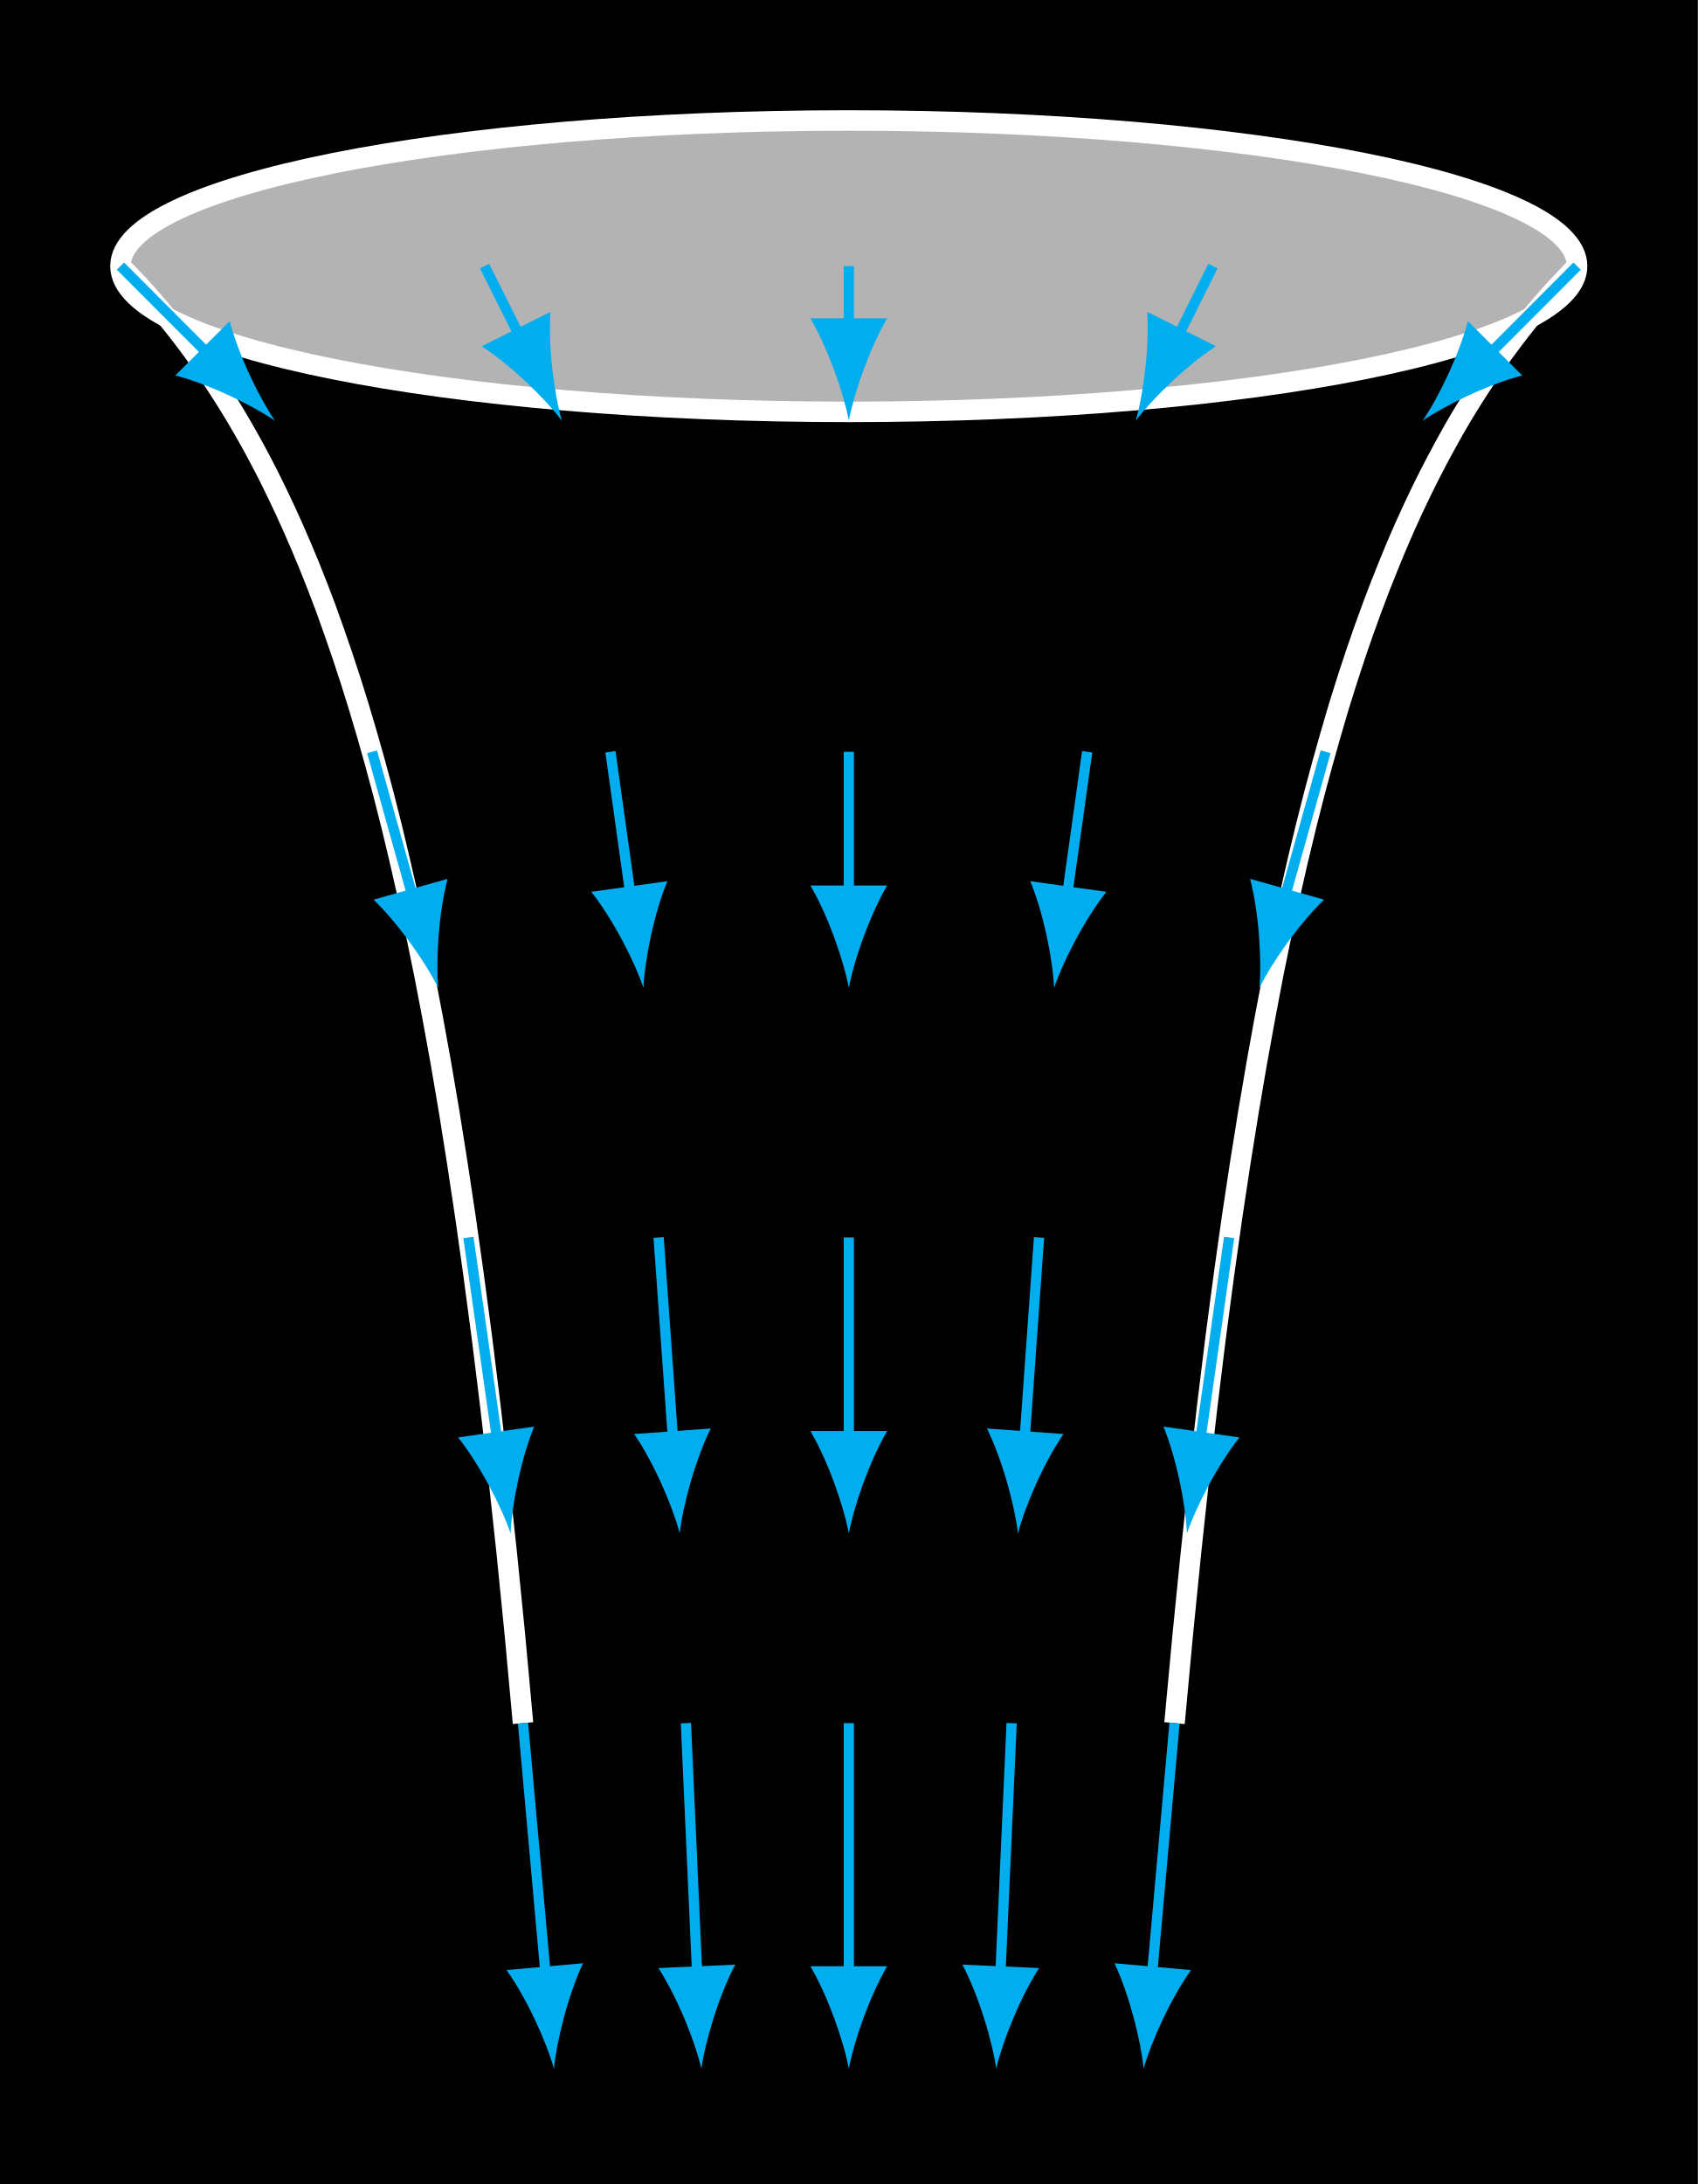
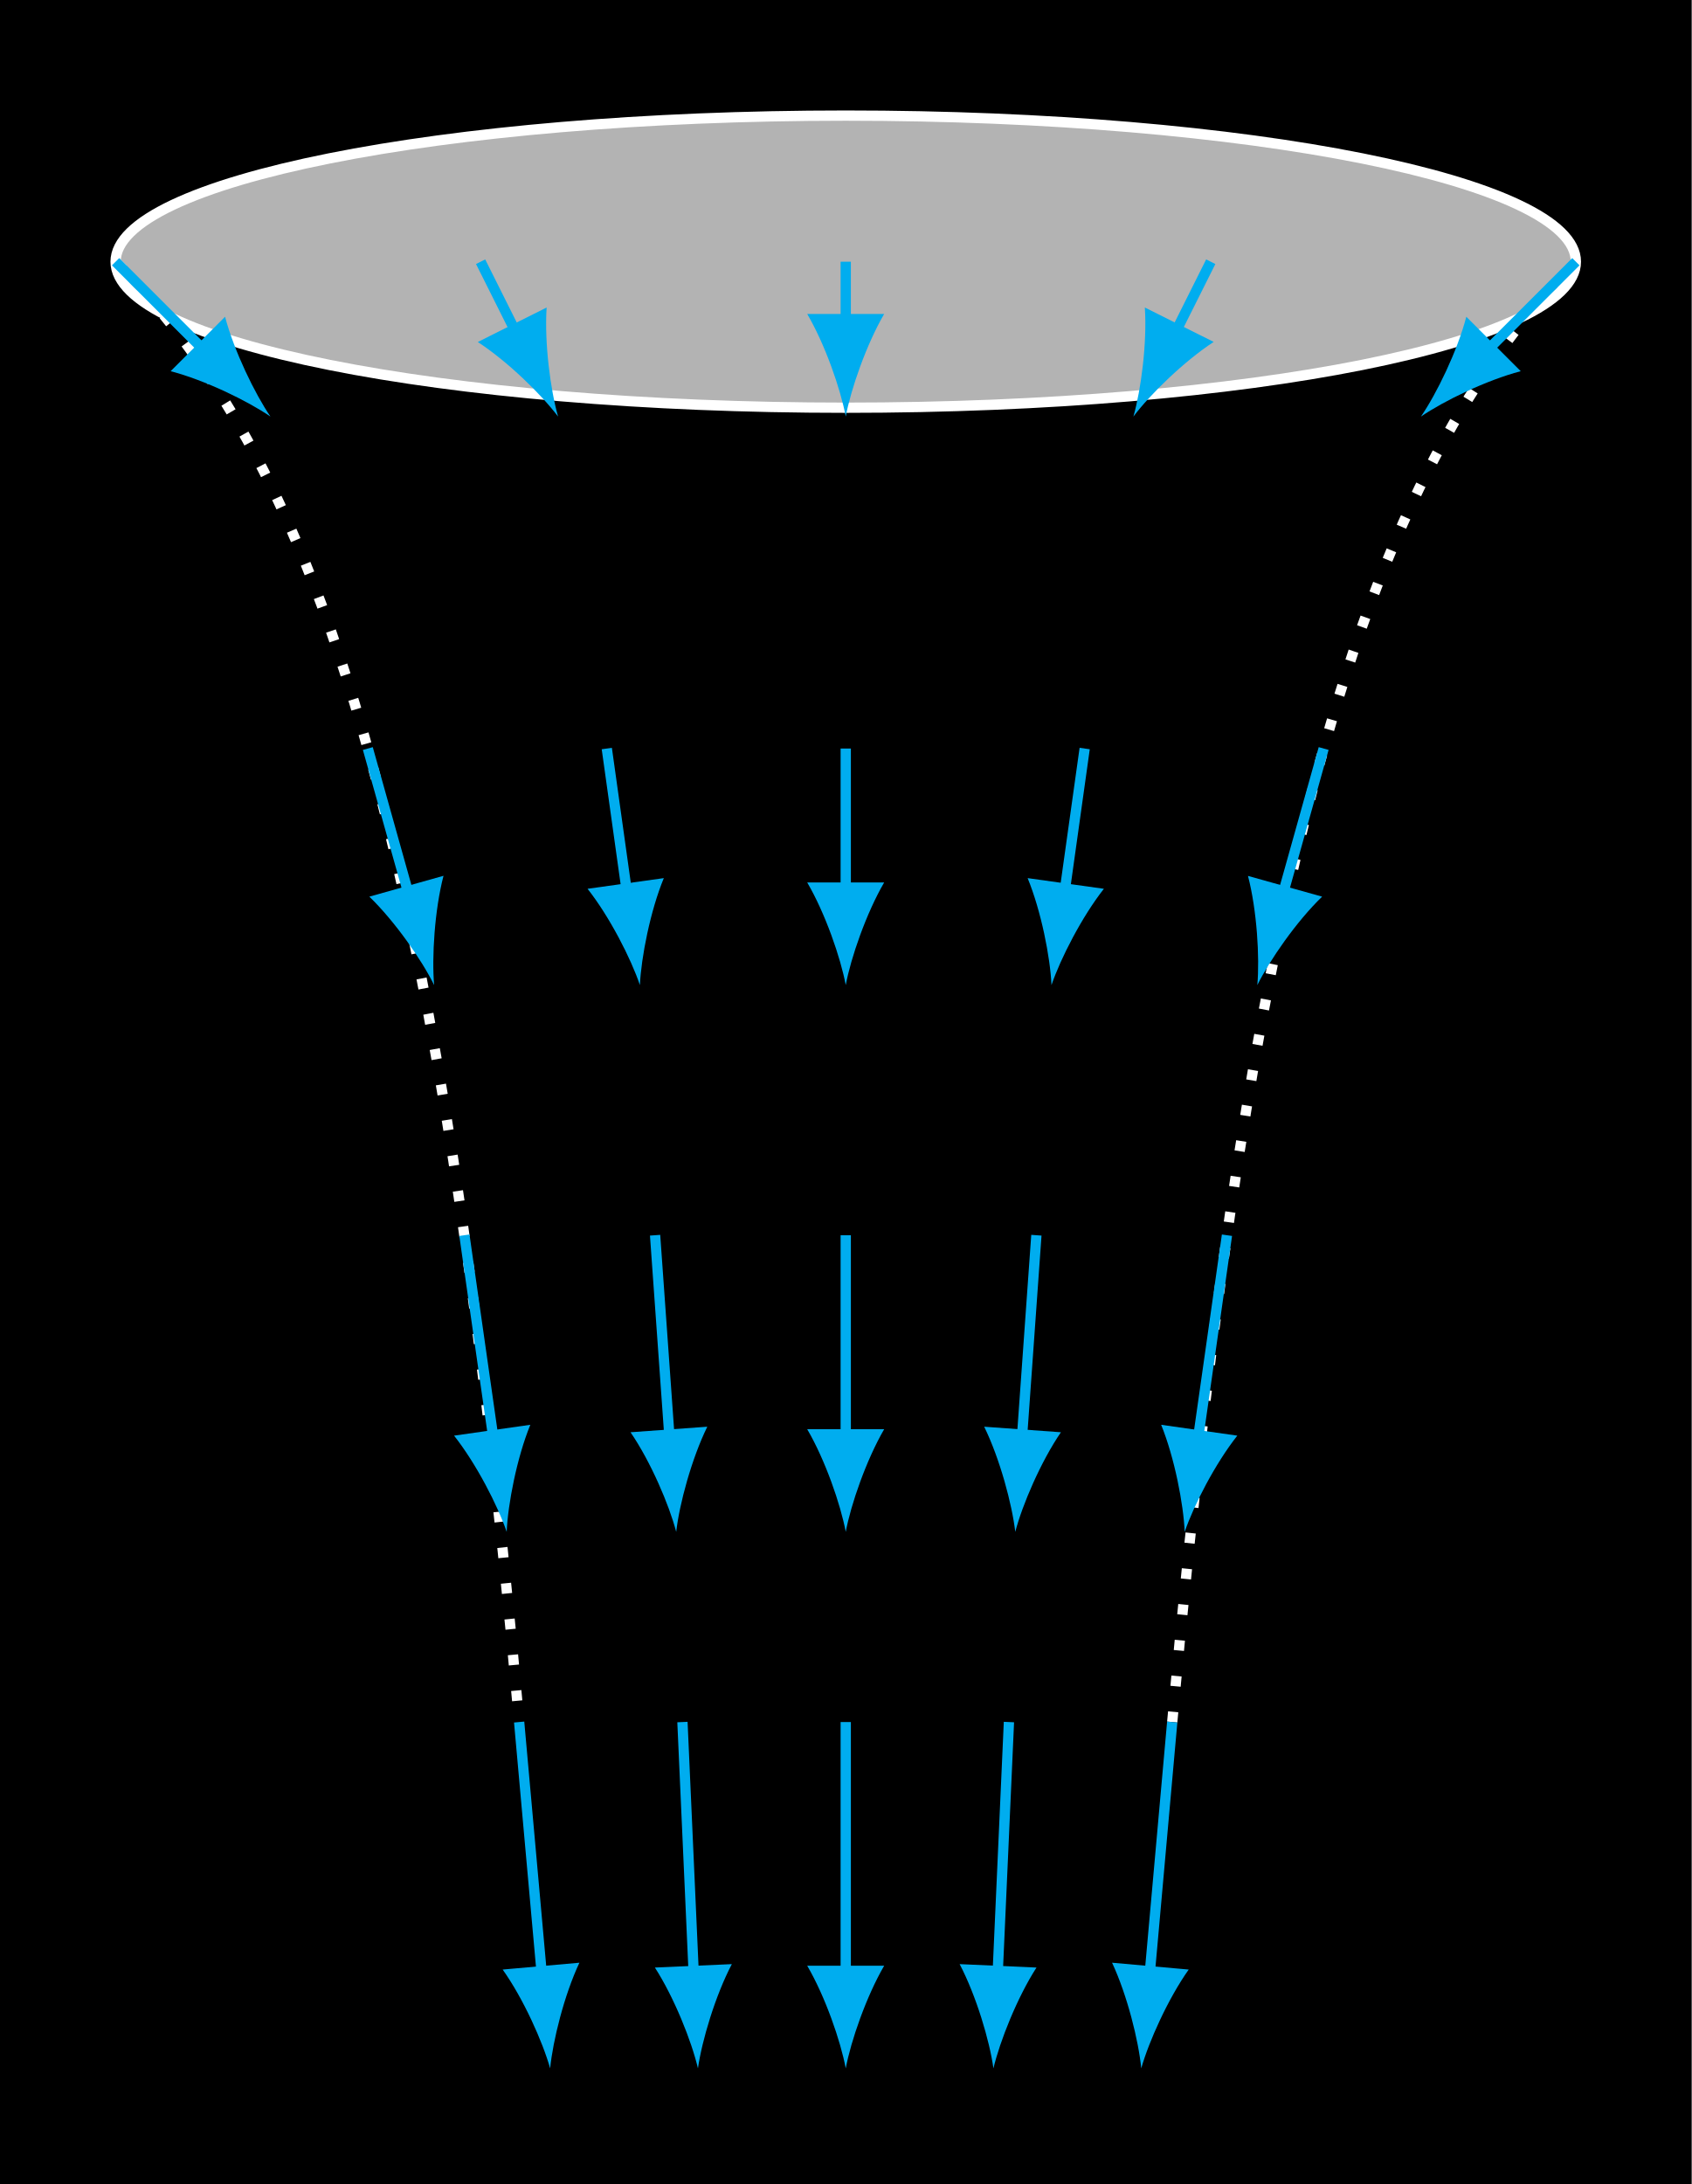
- <svg xmlns="http://www.w3.org/2000/svg" width="66.069" height="84.985" viewBox="0 0 66.069 84.985">
+ <svg xmlns="http://www.w3.org/2000/svg" width="65.67pt" height="84.786pt" viewBox="0 0 65.67 84.786">
  <defs>
    <clipPath id="clip-0">
-       <path clip-rule="nonzero" d="M 0 0 L 66.07 0 L 66.07 84.984 L 0 84.984 Z M 0 0 " />
+       <path clip-rule="nonzero" d="M 0 0 L 65.672 0 L 65.672 84.785 L 0 84.785 Z M 0 0 " />
    </clipPath>
    <clipPath id="clip-1">
-       <path clip-rule="nonzero" d="M 0 0 L 66.07 0 L 66.07 28 L 0 28 Z M 0 0 " />
+       <path clip-rule="nonzero" d="M 0 0 L 65.672 0 L 65.672 22 L 0 22 Z M 0 0 " />
    </clipPath>
    <clipPath id="clip-2">
-       <path clip-rule="nonzero" d="M 34 0 L 66.07 0 L 66.07 79 L 34 79 Z M 34 0 " />
+       <path clip-rule="nonzero" d="M 39 4 L 65.672 4 L 65.672 73 L 39 73 Z M 39 4 " />
    </clipPath>
    <clipPath id="clip-3">
-       <path clip-rule="nonzero" d="M 52 4 L 66.07 4 L 66.07 20 L 52 20 Z M 52 4 " />
+       <path clip-rule="nonzero" d="M 52 4 L 65.672 4 L 65.672 20 L 52 20 Z M 52 4 " />
    </clipPath>
  </defs>
  <g clip-path="url(#clip-0)">
-     <path fill-rule="nonzero" fill="rgb(0%, 0%, 0%)" fill-opacity="1" d="M 0 84.984 L 0 0 L 66.07 0 L 66.07 84.984 Z M 0 84.984 " />
-     <path fill-rule="nonzero" fill="rgb(0%, 0%, 0%)" fill-opacity="1" d="M 0 84.984 L 0 0 L 66.07 0 L 66.07 84.984 Z M 0 84.984 " />
+     <path fill-rule="nonzero" fill="rgb(0%, 0%, 0%)" fill-opacity="1" d="M 0 84.785 L 0 0 L 65.672 0 L 65.672 84.785 Z M 0 84.785 " />
+     <path fill-rule="nonzero" fill="rgb(0%, 0%, 0%)" fill-opacity="1" d="M 0 84.785 L 0 0 L 65.672 0 L 65.672 84.785 Z M 0 84.785 " />
  </g>
-   <path fill-rule="nonzero" fill="rgb(70%, 70%, 70%)" fill-opacity="1" d="M 61.379 10.355 C 61.379 7.227 48.691 4.688 33.035 4.688 C 17.379 4.688 4.688 7.227 4.688 10.355 C 4.688 13.488 17.379 16.027 33.035 16.027 C 48.691 16.027 61.379 13.488 61.379 10.355 Z M 61.379 10.355 " />
+   <path fill-rule="nonzero" fill="rgb(70%, 70%, 70%)" fill-opacity="1" d="M 61.184 10.16 C 61.184 7.027 48.492 4.488 32.836 4.488 C 17.18 4.488 4.488 7.027 4.488 10.16 C 4.488 13.289 17.18 15.828 32.836 15.828 C 48.492 15.828 61.184 13.289 61.184 10.16 Z M 61.184 10.16 " />
  <g clip-path="url(#clip-1)">
-     <path fill="none" stroke-width="0.797" stroke-linecap="butt" stroke-linejoin="miter" stroke="rgb(100%, 100%, 100%)" stroke-opacity="1" stroke-miterlimit="10" d="M 28.345 -14.171 C 28.345 -11.043 15.657 -8.504 0.001 -8.504 C -15.655 -8.504 -28.346 -11.043 -28.346 -14.171 C -28.346 -17.304 -15.655 -19.843 0.001 -19.843 C 15.657 -19.843 28.345 -17.304 28.345 -14.171 Z M 28.345 -14.171 " transform="matrix(1, 0, 0, -1, 33.034, -3.816)" />
+     <path fill="none" stroke-width="0.399" stroke-linecap="butt" stroke-linejoin="miter" stroke="rgb(100%, 100%, 100%)" stroke-opacity="1" stroke-miterlimit="10" d="M 28.349 -14.175 C 28.349 -11.042 15.657 -8.503 0.001 -8.503 C -15.655 -8.503 -28.347 -11.042 -28.347 -14.175 C -28.347 -17.304 -15.655 -19.843 0.001 -19.843 C 15.657 -19.843 28.349 -17.304 28.349 -14.175 Z M 28.349 -14.175 " transform="matrix(1, 0, 0, -1, 32.835, -4.015)" />
  </g>
  <g clip-path="url(#clip-2)">
-     <path fill="none" stroke-width="0.797" stroke-linecap="butt" stroke-linejoin="miter" stroke="rgb(100%, 100%, 100%)" stroke-opacity="1" stroke-miterlimit="10" d="M 12.677 -70.867 L 12.997 -67.425 L 13.318 -64.222 L 13.638 -61.246 L 13.958 -58.472 L 14.275 -55.882 L 14.595 -53.461 L 14.915 -51.191 L 15.236 -49.066 L 15.556 -47.07 L 15.876 -45.191 L 16.196 -43.425 L 16.513 -41.757 L 16.833 -40.187 L 17.154 -38.703 L 17.474 -37.3 L 17.794 -35.972 L 18.114 -34.711 L 18.435 -33.519 L 18.755 -32.386 L 19.071 -31.308 L 19.392 -30.285 L 19.712 -29.308 L 20.032 -28.382 L 20.353 -27.496 L 20.673 -26.652 L 20.993 -25.847 L 21.31 -25.078 L 21.63 -24.339 L 21.95 -23.636 L 22.271 -22.961 L 22.591 -22.316 L 22.911 -21.699 L 23.232 -21.105 L 23.548 -20.535 L 23.868 -19.988 L 24.189 -19.464 L 24.509 -18.961 L 24.829 -18.472 L 25.15 -18.007 L 25.47 -17.558 L 25.79 -17.125 L 26.107 -16.707 L 26.427 -16.304 L 26.747 -15.918 L 27.068 -15.546 L 27.388 -15.183 L 27.708 -14.836 L 28.029 -14.5 L 28.345 -14.171 " transform="matrix(1, 0, 0, -1, 33.034, -3.816)" />
+     <path fill="none" stroke-width="0.399" stroke-linecap="butt" stroke-linejoin="miter" stroke="rgb(100%, 100%, 100%)" stroke-opacity="1" stroke-dasharray="0.399 0.996" stroke-miterlimit="10" d="M 12.677 -70.867 L 12.997 -67.425 L 13.317 -64.226 L 13.638 -61.245 L 13.958 -58.472 L 14.274 -55.882 L 14.595 -53.46 L 14.915 -51.191 L 15.235 -49.066 L 15.556 -47.07 L 15.876 -45.191 L 16.196 -43.425 L 16.517 -41.757 L 16.833 -40.187 L 17.153 -38.703 L 17.474 -37.3 L 17.794 -35.972 L 18.114 -34.71 L 18.435 -33.519 L 18.755 -32.386 L 19.071 -31.308 L 19.392 -30.285 L 19.712 -29.308 L 20.032 -28.382 L 20.352 -27.495 L 20.673 -26.652 L 20.993 -25.847 L 21.313 -25.078 L 21.63 -24.339 L 21.95 -23.636 L 22.27 -22.96 L 22.591 -22.316 L 22.911 -21.699 L 23.231 -21.105 L 23.552 -20.535 L 23.868 -19.988 L 24.188 -19.464 L 24.509 -18.96 L 24.829 -18.472 L 25.149 -18.007 L 25.47 -17.558 L 25.79 -17.124 L 26.11 -16.706 L 26.427 -16.308 L 26.747 -15.917 L 27.067 -15.546 L 27.388 -15.183 L 27.708 -14.835 L 28.028 -14.499 L 28.349 -14.175 " transform="matrix(1, 0, 0, -1, 32.835, -4.015)" />
  </g>
-   <path fill="none" stroke-width="0.797" stroke-linecap="butt" stroke-linejoin="miter" stroke="rgb(100%, 100%, 100%)" stroke-opacity="1" stroke-miterlimit="10" d="M -28.346 -14.171 L -28.026 -14.5 L -27.706 -14.836 L -27.386 -15.183 L -27.069 -15.546 L -26.749 -15.918 L -26.429 -16.304 L -26.108 -16.707 L -25.788 -17.125 L -25.468 -17.558 L -25.147 -18.007 L -24.831 -18.472 L -24.511 -18.961 L -24.19 -19.464 L -23.87 -19.988 L -23.55 -20.535 L -23.229 -21.105 L -22.909 -21.699 L -22.589 -22.316 L -22.272 -22.961 L -21.952 -23.636 L -21.632 -24.339 L -21.311 -25.078 L -20.991 -25.847 L -20.671 -26.652 L -20.35 -27.496 L -20.034 -28.382 L -19.714 -29.308 L -19.393 -30.285 L -19.073 -31.308 L -18.753 -32.386 L -18.432 -33.519 L -18.112 -34.711 L -17.792 -35.972 L -17.475 -37.3 L -17.155 -38.703 L -16.835 -40.187 L -16.514 -41.757 L -16.194 -43.425 L -15.874 -45.191 L -15.554 -47.07 L -15.237 -49.066 L -14.917 -51.191 L -14.597 -53.461 L -14.276 -55.882 L -13.956 -58.472 L -13.636 -61.246 L -13.315 -64.222 L -12.995 -67.425 L -12.679 -70.867 " transform="matrix(1, 0, 0, -1, 33.034, -3.816)" />
-   <path fill="none" stroke-width="0.399" stroke-linecap="butt" stroke-linejoin="miter" stroke="rgb(0%, 67.839%, 93.729%)" stroke-opacity="1" stroke-miterlimit="10" d="M 12.677 -70.867 L 11.794 -80.742 " transform="matrix(1, 0, 0, -1, 33.034, -3.816)" />
-   <path fill-rule="nonzero" fill="rgb(0%, 67.839%, 93.729%)" fill-opacity="1" d="M 44.508 80.496 C 44.801 79.457 45.551 77.789 46.352 76.66 L 43.375 76.395 C 43.961 77.648 44.402 79.422 44.508 80.496 " />
-   <path fill="none" stroke-width="0.399" stroke-linecap="butt" stroke-linejoin="miter" stroke="rgb(0%, 67.839%, 93.729%)" stroke-opacity="1" stroke-miterlimit="10" d="M 14.802 -51.968 L 13.669 -59.933 " transform="matrix(1, 0, 0, -1, 33.034, -3.816)" />
-   <path fill-rule="nonzero" fill="rgb(0%, 67.839%, 93.729%)" fill-opacity="1" d="M 46.195 59.668 C 46.543 58.645 47.379 57.02 48.238 55.934 L 45.281 55.512 C 45.801 56.793 46.148 58.586 46.195 59.668 " />
-   <path fill="none" stroke-width="0.399" stroke-linecap="butt" stroke-linejoin="miter" stroke="rgb(0%, 67.839%, 93.729%)" stroke-opacity="1" stroke-miterlimit="10" d="M 18.556 -33.07 L 16.95 -38.804 " transform="matrix(1, 0, 0, -1, 33.034, -3.816)" />
-   <path fill-rule="nonzero" fill="rgb(0%, 67.839%, 93.729%)" fill-opacity="1" d="M 49.016 38.441 C 49.492 37.473 50.535 35.969 51.531 35.008 L 48.652 34.199 C 49 35.539 49.109 37.363 49.016 38.441 " />
+   <path fill="none" stroke-width="0.399" stroke-linecap="butt" stroke-linejoin="miter" stroke="rgb(100%, 100%, 100%)" stroke-opacity="1" stroke-dasharray="0.399 0.996" stroke-miterlimit="10" d="M -28.347 -14.175 L -28.026 -14.499 L -27.706 -14.835 L -27.386 -15.183 L -27.065 -15.546 L -26.749 -15.917 L -26.429 -16.308 L -26.108 -16.706 L -25.788 -17.124 L -25.468 -17.558 L -25.148 -18.007 L -24.827 -18.472 L -24.511 -18.96 L -24.19 -19.464 L -23.87 -19.988 L -23.55 -20.535 L -23.23 -21.105 L -22.909 -21.699 L -22.589 -22.316 L -22.269 -22.96 L -21.952 -23.636 L -21.632 -24.339 L -21.312 -25.078 L -20.991 -25.847 L -20.671 -26.652 L -20.351 -27.495 L -20.03 -28.382 L -19.714 -29.308 L -19.394 -30.285 L -19.073 -31.308 L -18.753 -32.386 L -18.433 -33.519 L -18.112 -34.71 L -17.792 -35.972 L -17.472 -37.3 L -17.155 -38.703 L -16.835 -40.187 L -16.515 -41.757 L -16.194 -43.425 L -15.874 -45.191 L -15.554 -47.07 L -15.233 -49.066 L -14.917 -51.191 L -14.597 -53.46 L -14.276 -55.882 L -13.956 -58.472 L -13.636 -61.245 L -13.315 -64.226 L -12.995 -67.425 L -12.679 -70.867 " transform="matrix(1, 0, 0, -1, 32.835, -4.015)" />
+   <path fill="none" stroke-width="0.399" stroke-linecap="butt" stroke-linejoin="miter" stroke="rgb(0%, 67.839%, 93.729%)" stroke-opacity="1" stroke-miterlimit="10" d="M 12.677 -70.867 L 11.794 -80.742 " transform="matrix(1, 0, 0, -1, 32.835, -4.015)" />
+   <path fill-rule="nonzero" fill="rgb(0%, 67.839%, 93.729%)" fill-opacity="1" d="M 44.309 80.297 C 44.602 79.258 45.352 77.59 46.152 76.461 L 43.176 76.195 C 43.762 77.449 44.207 79.223 44.309 80.297 " />
+   <path fill="none" stroke-width="0.399" stroke-linecap="butt" stroke-linejoin="miter" stroke="rgb(0%, 67.839%, 93.729%)" stroke-opacity="1" stroke-miterlimit="10" d="M 14.802 -51.968 L 13.669 -59.933 " transform="matrix(1, 0, 0, -1, 32.835, -4.015)" />
+   <path fill-rule="nonzero" fill="rgb(0%, 67.839%, 93.729%)" fill-opacity="1" d="M 45.996 59.469 C 46.344 58.445 47.18 56.82 48.039 55.734 L 45.082 55.312 C 45.602 56.594 45.949 58.391 45.996 59.469 " />
+   <path fill="none" stroke-width="0.399" stroke-linecap="butt" stroke-linejoin="miter" stroke="rgb(0%, 67.839%, 93.729%)" stroke-opacity="1" stroke-miterlimit="10" d="M 18.556 -33.074 L 16.95 -38.804 " transform="matrix(1, 0, 0, -1, 32.835, -4.015)" />
+   <path fill-rule="nonzero" fill="rgb(0%, 67.839%, 93.729%)" fill-opacity="1" d="M 48.816 38.242 C 49.297 37.273 50.336 35.77 51.332 34.809 L 48.453 34.004 C 48.801 35.34 48.91 37.164 48.816 38.242 " />
  <g clip-path="url(#clip-3)">
-     <path fill="none" stroke-width="0.399" stroke-linecap="butt" stroke-linejoin="miter" stroke="rgb(0%, 67.839%, 93.729%)" stroke-opacity="1" stroke-miterlimit="10" d="M 28.345 -14.171 L 24.872 -17.652 " transform="matrix(1, 0, 0, -1, 33.034, -3.816)" />
+     <path fill="none" stroke-width="0.399" stroke-linecap="butt" stroke-linejoin="miter" stroke="rgb(0%, 67.839%, 93.729%)" stroke-opacity="1" stroke-miterlimit="10" d="M 28.349 -14.175 L 24.872 -17.652 " transform="matrix(1, 0, 0, -1, 32.835, -4.015)" />
  </g>
-   <path fill-rule="nonzero" fill="rgb(0%, 67.839%, 93.729%)" fill-opacity="1" d="M 55.367 16.371 C 56.262 15.762 57.906 14.961 59.242 14.609 L 57.129 12.496 C 56.777 13.836 55.98 15.477 55.367 16.371 " />
-   <path fill="none" stroke-width="0.399" stroke-linecap="butt" stroke-linejoin="miter" stroke="rgb(0%, 67.839%, 93.729%)" stroke-opacity="1" stroke-miterlimit="10" d="M 6.337 -70.867 L 5.896 -80.73 " transform="matrix(1, 0, 0, -1, 33.034, -3.816)" />
-   <path fill-rule="nonzero" fill="rgb(0%, 67.839%, 93.729%)" fill-opacity="1" d="M 38.77 80.496 C 39.02 79.445 39.691 77.746 40.441 76.582 L 37.457 76.449 C 38.098 77.676 38.621 79.426 38.77 80.496 " />
-   <path fill="none" stroke-width="0.399" stroke-linecap="butt" stroke-linejoin="miter" stroke="rgb(0%, 67.839%, 93.729%)" stroke-opacity="1" stroke-miterlimit="10" d="M 7.404 -51.968 L 6.837 -59.906 " transform="matrix(1, 0, 0, -1, 33.034, -3.816)" />
-   <path fill-rule="nonzero" fill="rgb(0%, 67.839%, 93.729%)" fill-opacity="1" d="M 39.617 59.668 C 39.891 58.621 40.609 56.941 41.391 55.801 L 38.41 55.586 C 39.02 56.828 39.492 58.594 39.617 59.668 " />
-   <path fill="none" stroke-width="0.399" stroke-linecap="butt" stroke-linejoin="miter" stroke="rgb(0%, 67.839%, 93.729%)" stroke-opacity="1" stroke-miterlimit="10" d="M 9.278 -33.07 L 8.489 -38.707 " transform="matrix(1, 0, 0, -1, 33.034, -3.816)" />
-   <path fill-rule="nonzero" fill="rgb(0%, 67.839%, 93.729%)" fill-opacity="1" d="M 41.023 38.441 C 41.371 37.418 42.203 35.789 43.059 34.703 L 40.098 34.289 C 40.621 35.566 40.977 37.359 41.023 38.441 " />
-   <path fill="none" stroke-width="0.399" stroke-linecap="butt" stroke-linejoin="miter" stroke="rgb(0%, 67.839%, 93.729%)" stroke-opacity="1" stroke-miterlimit="10" d="M 14.173 -14.171 L 12.771 -16.98 " transform="matrix(1, 0, 0, -1, 33.034, -3.816)" />
-   <path fill-rule="nonzero" fill="rgb(0%, 67.839%, 93.729%)" fill-opacity="1" d="M 44.203 16.371 C 44.855 15.508 46.164 14.23 47.32 13.473 L 44.648 12.137 C 44.738 13.52 44.5 15.332 44.203 16.371 " />
-   <path fill="none" stroke-width="0.399" stroke-linecap="butt" stroke-linejoin="miter" stroke="rgb(0%, 67.839%, 93.729%)" stroke-opacity="1" stroke-miterlimit="10" d="M 0.001 -70.867 L 0.001 -80.726 " transform="matrix(1, 0, 0, -1, 33.034, -3.816)" />
-   <path fill-rule="nonzero" fill="rgb(0%, 67.839%, 93.729%)" fill-opacity="1" d="M 33.035 80.496 C 33.234 79.434 33.832 77.707 34.527 76.512 L 31.539 76.512 C 32.238 77.707 32.836 79.434 33.035 80.496 " />
-   <path fill="none" stroke-width="0.399" stroke-linecap="butt" stroke-linejoin="miter" stroke="rgb(0%, 67.839%, 93.729%)" stroke-opacity="1" stroke-miterlimit="10" d="M 0.001 -51.968 L 0.001 -59.898 " transform="matrix(1, 0, 0, -1, 33.034, -3.816)" />
-   <path fill-rule="nonzero" fill="rgb(0%, 67.839%, 93.729%)" fill-opacity="1" d="M 33.035 59.668 C 33.234 58.605 33.832 56.879 34.527 55.684 L 31.539 55.684 C 32.238 56.879 32.836 58.605 33.035 59.668 " />
-   <path fill="none" stroke-width="0.399" stroke-linecap="butt" stroke-linejoin="miter" stroke="rgb(0%, 67.839%, 93.729%)" stroke-opacity="1" stroke-miterlimit="10" d="M 0.001 -33.07 L 0.001 -38.671 " transform="matrix(1, 0, 0, -1, 33.034, -3.816)" />
-   <path fill-rule="nonzero" fill="rgb(0%, 67.839%, 93.729%)" fill-opacity="1" d="M 33.035 38.441 C 33.234 37.379 33.832 35.652 34.527 34.457 L 31.539 34.457 C 32.238 35.652 32.836 37.379 33.035 38.441 " />
-   <path fill="none" stroke-width="0.399" stroke-linecap="butt" stroke-linejoin="miter" stroke="rgb(0%, 67.839%, 93.729%)" stroke-opacity="1" stroke-miterlimit="10" d="M 0.001 -14.171 L 0.001 -16.601 " transform="matrix(1, 0, 0, -1, 33.034, -3.816)" />
-   <path fill-rule="nonzero" fill="rgb(0%, 67.839%, 93.729%)" fill-opacity="1" d="M 33.035 16.371 C 33.234 15.309 33.832 13.582 34.527 12.387 L 31.539 12.387 C 32.238 13.582 32.836 15.309 33.035 16.371 " />
-   <path fill="none" stroke-width="0.399" stroke-linecap="butt" stroke-linejoin="miter" stroke="rgb(0%, 67.839%, 93.729%)" stroke-opacity="1" stroke-miterlimit="10" d="M -6.339 -70.867 L -5.897 -80.73 " transform="matrix(1, 0, 0, -1, 33.034, -3.816)" />
-   <path fill-rule="nonzero" fill="rgb(0%, 67.839%, 93.729%)" fill-opacity="1" d="M 27.297 80.496 C 27.449 79.426 27.969 77.676 28.613 76.449 L 25.625 76.582 C 26.375 77.746 27.051 79.445 27.297 80.496 " />
-   <path fill="none" stroke-width="0.399" stroke-linecap="butt" stroke-linejoin="miter" stroke="rgb(0%, 67.839%, 93.729%)" stroke-opacity="1" stroke-miterlimit="10" d="M -7.401 -51.968 L -6.835 -59.906 " transform="matrix(1, 0, 0, -1, 33.034, -3.816)" />
-   <path fill-rule="nonzero" fill="rgb(0%, 67.839%, 93.729%)" fill-opacity="1" d="M 26.453 59.668 C 26.574 58.594 27.051 56.828 27.66 55.586 L 24.68 55.801 C 25.461 56.941 26.18 58.621 26.453 59.668 " />
-   <path fill="none" stroke-width="0.399" stroke-linecap="butt" stroke-linejoin="miter" stroke="rgb(0%, 67.839%, 93.729%)" stroke-opacity="1" stroke-miterlimit="10" d="M -9.276 -33.07 L -8.487 -38.707 " transform="matrix(1, 0, 0, -1, 33.034, -3.816)" />
-   <path fill-rule="nonzero" fill="rgb(0%, 67.839%, 93.729%)" fill-opacity="1" d="M 25.043 38.441 C 25.094 37.359 25.445 35.566 25.973 34.289 L 23.012 34.703 C 23.867 35.789 24.699 37.418 25.043 38.441 " />
-   <path fill="none" stroke-width="0.399" stroke-linecap="butt" stroke-linejoin="miter" stroke="rgb(0%, 67.839%, 93.729%)" stroke-opacity="1" stroke-miterlimit="10" d="M -14.175 -14.171 L -12.772 -16.98 " transform="matrix(1, 0, 0, -1, 33.034, -3.816)" />
-   <path fill-rule="nonzero" fill="rgb(0%, 67.839%, 93.729%)" fill-opacity="1" d="M 21.867 16.371 C 21.57 15.332 21.332 13.52 21.422 12.137 L 18.75 13.473 C 19.906 14.23 21.215 15.508 21.867 16.371 " />
-   <path fill="none" stroke-width="0.399" stroke-linecap="butt" stroke-linejoin="miter" stroke="rgb(0%, 67.839%, 93.729%)" stroke-opacity="1" stroke-miterlimit="10" d="M -12.679 -70.867 L -11.792 -80.742 " transform="matrix(1, 0, 0, -1, 33.034, -3.816)" />
-   <path fill-rule="nonzero" fill="rgb(0%, 67.839%, 93.729%)" fill-opacity="1" d="M 21.559 80.496 C 21.664 79.422 22.105 77.648 22.691 76.395 L 19.715 76.66 C 20.516 77.789 21.266 79.457 21.559 80.496 " />
-   <path fill="none" stroke-width="0.399" stroke-linecap="butt" stroke-linejoin="miter" stroke="rgb(0%, 67.839%, 93.729%)" stroke-opacity="1" stroke-miterlimit="10" d="M -14.804 -51.968 L -13.671 -59.933 " transform="matrix(1, 0, 0, -1, 33.034, -3.816)" />
-   <path fill-rule="nonzero" fill="rgb(0%, 67.839%, 93.729%)" fill-opacity="1" d="M 19.871 59.668 C 19.918 58.586 20.266 56.793 20.789 55.512 L 17.828 55.934 C 18.688 57.02 19.523 58.645 19.871 59.668 " />
-   <path fill="none" stroke-width="0.399" stroke-linecap="butt" stroke-linejoin="miter" stroke="rgb(0%, 67.839%, 93.729%)" stroke-opacity="1" stroke-miterlimit="10" d="M -18.554 -33.07 L -16.948 -38.804 " transform="matrix(1, 0, 0, -1, 33.034, -3.816)" />
-   <path fill-rule="nonzero" fill="rgb(0%, 67.839%, 93.729%)" fill-opacity="1" d="M 17.055 38.441 C 16.961 37.363 17.07 35.539 17.418 34.199 L 14.539 35.008 C 15.535 35.973 16.578 37.473 17.055 38.441 " />
-   <path fill="none" stroke-width="0.399" stroke-linecap="butt" stroke-linejoin="miter" stroke="rgb(0%, 67.839%, 93.729%)" stroke-opacity="1" stroke-miterlimit="10" d="M -28.346 -14.171 L -24.87 -17.652 " transform="matrix(1, 0, 0, -1, 33.034, -3.816)" />
-   <path fill-rule="nonzero" fill="rgb(0%, 67.839%, 93.729%)" fill-opacity="1" d="M 10.699 16.371 C 10.09 15.477 9.293 13.836 8.938 12.496 L 6.824 14.609 C 8.164 14.961 9.809 15.762 10.699 16.371 " />
+   <path fill-rule="nonzero" fill="rgb(0%, 67.839%, 93.729%)" fill-opacity="1" d="M 55.168 16.172 C 56.062 15.562 57.707 14.762 59.043 14.41 L 56.93 12.297 C 56.578 13.637 55.781 15.277 55.168 16.172 " />
+   <path fill="none" stroke-width="0.399" stroke-linecap="butt" stroke-linejoin="miter" stroke="rgb(0%, 67.839%, 93.729%)" stroke-opacity="1" stroke-miterlimit="10" d="M 6.337 -70.867 L 5.895 -80.73 " transform="matrix(1, 0, 0, -1, 32.835, -4.015)" />
+   <path fill-rule="nonzero" fill="rgb(0%, 67.839%, 93.729%)" fill-opacity="1" d="M 38.57 80.297 C 38.82 79.246 39.492 77.547 40.242 76.383 L 37.258 76.25 C 37.902 77.477 38.422 79.227 38.57 80.297 " />
+   <path fill="none" stroke-width="0.399" stroke-linecap="butt" stroke-linejoin="miter" stroke="rgb(0%, 67.839%, 93.729%)" stroke-opacity="1" stroke-miterlimit="10" d="M 7.403 -51.968 L 6.837 -59.906 " transform="matrix(1, 0, 0, -1, 32.835, -4.015)" />
+   <path fill-rule="nonzero" fill="rgb(0%, 67.839%, 93.729%)" fill-opacity="1" d="M 39.418 59.469 C 39.691 58.422 40.41 56.742 41.191 55.602 L 38.211 55.387 C 38.82 56.629 39.293 58.395 39.418 59.469 " />
+   <path fill="none" stroke-width="0.399" stroke-linecap="butt" stroke-linejoin="miter" stroke="rgb(0%, 67.839%, 93.729%)" stroke-opacity="1" stroke-miterlimit="10" d="M 9.278 -33.074 L 8.489 -38.706 " transform="matrix(1, 0, 0, -1, 32.835, -4.015)" />
+   <path fill-rule="nonzero" fill="rgb(0%, 67.839%, 93.729%)" fill-opacity="1" d="M 40.824 38.242 C 41.172 37.219 42.004 35.59 42.859 34.504 L 39.898 34.09 C 40.422 35.367 40.777 37.164 40.824 38.242 " />
+   <path fill="none" stroke-width="0.399" stroke-linecap="butt" stroke-linejoin="miter" stroke="rgb(0%, 67.839%, 93.729%)" stroke-opacity="1" stroke-miterlimit="10" d="M 14.173 -14.175 L 12.77 -16.98 " transform="matrix(1, 0, 0, -1, 32.835, -4.015)" />
+   <path fill-rule="nonzero" fill="rgb(0%, 67.839%, 93.729%)" fill-opacity="1" d="M 44.004 16.172 C 44.656 15.309 45.965 14.031 47.121 13.273 L 44.449 11.938 C 44.539 13.32 44.301 15.133 44.004 16.172 " />
+   <path fill="none" stroke-width="0.399" stroke-linecap="butt" stroke-linejoin="miter" stroke="rgb(0%, 67.839%, 93.729%)" stroke-opacity="1" stroke-miterlimit="10" d="M 0.001 -70.867 L 0.001 -80.726 " transform="matrix(1, 0, 0, -1, 32.835, -4.015)" />
+   <path fill-rule="nonzero" fill="rgb(0%, 67.839%, 93.729%)" fill-opacity="1" d="M 32.836 80.297 C 33.035 79.234 33.633 77.508 34.328 76.312 L 31.34 76.312 C 32.039 77.508 32.637 79.234 32.836 80.297 " />
+   <path fill="none" stroke-width="0.399" stroke-linecap="butt" stroke-linejoin="miter" stroke="rgb(0%, 67.839%, 93.729%)" stroke-opacity="1" stroke-miterlimit="10" d="M 0.001 -51.968 L 0.001 -59.898 " transform="matrix(1, 0, 0, -1, 32.835, -4.015)" />
+   <path fill-rule="nonzero" fill="rgb(0%, 67.839%, 93.729%)" fill-opacity="1" d="M 32.836 59.469 C 33.035 58.406 33.633 56.68 34.328 55.484 L 31.34 55.484 C 32.039 56.68 32.637 58.406 32.836 59.469 " />
+   <path fill="none" stroke-width="0.399" stroke-linecap="butt" stroke-linejoin="miter" stroke="rgb(0%, 67.839%, 93.729%)" stroke-opacity="1" stroke-miterlimit="10" d="M 0.001 -33.074 L 0.001 -38.671 " transform="matrix(1, 0, 0, -1, 32.835, -4.015)" />
+   <path fill-rule="nonzero" fill="rgb(0%, 67.839%, 93.729%)" fill-opacity="1" d="M 32.836 38.242 C 33.035 37.18 33.633 35.453 34.328 34.258 L 31.34 34.258 C 32.039 35.453 32.637 37.18 32.836 38.242 " />
+   <path fill="none" stroke-width="0.399" stroke-linecap="butt" stroke-linejoin="miter" stroke="rgb(0%, 67.839%, 93.729%)" stroke-opacity="1" stroke-miterlimit="10" d="M 0.001 -14.175 L 0.001 -16.601 " transform="matrix(1, 0, 0, -1, 32.835, -4.015)" />
+   <path fill-rule="nonzero" fill="rgb(0%, 67.839%, 93.729%)" fill-opacity="1" d="M 32.836 16.172 C 33.035 15.109 33.633 13.383 34.328 12.188 L 31.34 12.188 C 32.039 13.383 32.637 15.109 32.836 16.172 " />
+   <path fill="none" stroke-width="0.399" stroke-linecap="butt" stroke-linejoin="miter" stroke="rgb(0%, 67.839%, 93.729%)" stroke-opacity="1" stroke-miterlimit="10" d="M -6.339 -70.867 L -5.897 -80.73 " transform="matrix(1, 0, 0, -1, 32.835, -4.015)" />
+   <path fill-rule="nonzero" fill="rgb(0%, 67.839%, 93.729%)" fill-opacity="1" d="M 27.098 80.297 C 27.25 79.227 27.77 77.477 28.414 76.25 L 25.426 76.383 C 26.176 77.547 26.852 79.246 27.098 80.297 " />
+   <path fill="none" stroke-width="0.399" stroke-linecap="butt" stroke-linejoin="miter" stroke="rgb(0%, 67.839%, 93.729%)" stroke-opacity="1" stroke-miterlimit="10" d="M -7.401 -51.968 L -6.835 -59.906 " transform="matrix(1, 0, 0, -1, 32.835, -4.015)" />
+   <path fill-rule="nonzero" fill="rgb(0%, 67.839%, 93.729%)" fill-opacity="1" d="M 26.254 59.469 C 26.375 58.395 26.852 56.629 27.461 55.387 L 24.48 55.602 C 25.262 56.742 25.98 58.422 26.254 59.469 " />
+   <path fill="none" stroke-width="0.399" stroke-linecap="butt" stroke-linejoin="miter" stroke="rgb(0%, 67.839%, 93.729%)" stroke-opacity="1" stroke-miterlimit="10" d="M -9.276 -33.074 L -8.487 -38.706 " transform="matrix(1, 0, 0, -1, 32.835, -4.015)" />
+   <path fill-rule="nonzero" fill="rgb(0%, 67.839%, 93.729%)" fill-opacity="1" d="M 24.844 38.242 C 24.895 37.164 25.246 35.367 25.773 34.09 L 22.812 34.504 C 23.668 35.59 24.5 37.219 24.844 38.242 " />
+   <path fill="none" stroke-width="0.399" stroke-linecap="butt" stroke-linejoin="miter" stroke="rgb(0%, 67.839%, 93.729%)" stroke-opacity="1" stroke-miterlimit="10" d="M -14.175 -14.175 L -12.773 -16.98 " transform="matrix(1, 0, 0, -1, 32.835, -4.015)" />
+   <path fill-rule="nonzero" fill="rgb(0%, 67.839%, 93.729%)" fill-opacity="1" d="M 21.668 16.172 C 21.371 15.133 21.133 13.32 21.223 11.938 L 18.551 13.277 C 19.707 14.031 21.016 15.309 21.668 16.172 " />
+   <path fill="none" stroke-width="0.399" stroke-linecap="butt" stroke-linejoin="miter" stroke="rgb(0%, 67.839%, 93.729%)" stroke-opacity="1" stroke-miterlimit="10" d="M -12.679 -70.867 L -11.792 -80.742 " transform="matrix(1, 0, 0, -1, 32.835, -4.015)" />
+   <path fill-rule="nonzero" fill="rgb(0%, 67.839%, 93.729%)" fill-opacity="1" d="M 21.359 80.297 C 21.465 79.223 21.906 77.449 22.496 76.195 L 19.516 76.461 C 20.32 77.59 21.066 79.258 21.359 80.297 " />
+   <path fill="none" stroke-width="0.399" stroke-linecap="butt" stroke-linejoin="miter" stroke="rgb(0%, 67.839%, 93.729%)" stroke-opacity="1" stroke-miterlimit="10" d="M -14.804 -51.968 L -13.667 -59.933 " transform="matrix(1, 0, 0, -1, 32.835, -4.015)" />
+   <path fill-rule="nonzero" fill="rgb(0%, 67.839%, 93.729%)" fill-opacity="1" d="M 19.672 59.469 C 19.719 58.391 20.066 56.594 20.59 55.312 L 17.629 55.734 C 18.488 56.82 19.324 58.445 19.672 59.469 " />
+   <path fill="none" stroke-width="0.399" stroke-linecap="butt" stroke-linejoin="miter" stroke="rgb(0%, 67.839%, 93.729%)" stroke-opacity="1" stroke-miterlimit="10" d="M -18.554 -33.074 L -16.948 -38.804 " transform="matrix(1, 0, 0, -1, 32.835, -4.015)" />
+   <path fill-rule="nonzero" fill="rgb(0%, 67.839%, 93.729%)" fill-opacity="1" d="M 16.855 38.242 C 16.762 37.164 16.871 35.34 17.219 34 L 14.34 34.809 C 15.336 35.773 16.379 37.273 16.855 38.242 " />
+   <path fill="none" stroke-width="0.399" stroke-linecap="butt" stroke-linejoin="miter" stroke="rgb(0%, 67.839%, 93.729%)" stroke-opacity="1" stroke-miterlimit="10" d="M -28.347 -14.175 L -24.87 -17.652 " transform="matrix(1, 0, 0, -1, 32.835, -4.015)" />
+   <path fill-rule="nonzero" fill="rgb(0%, 67.839%, 93.729%)" fill-opacity="1" d="M 10.5 16.172 C 9.891 15.277 9.094 13.637 8.738 12.297 L 6.625 14.41 C 7.965 14.762 9.609 15.562 10.5 16.172 " />
</svg>
